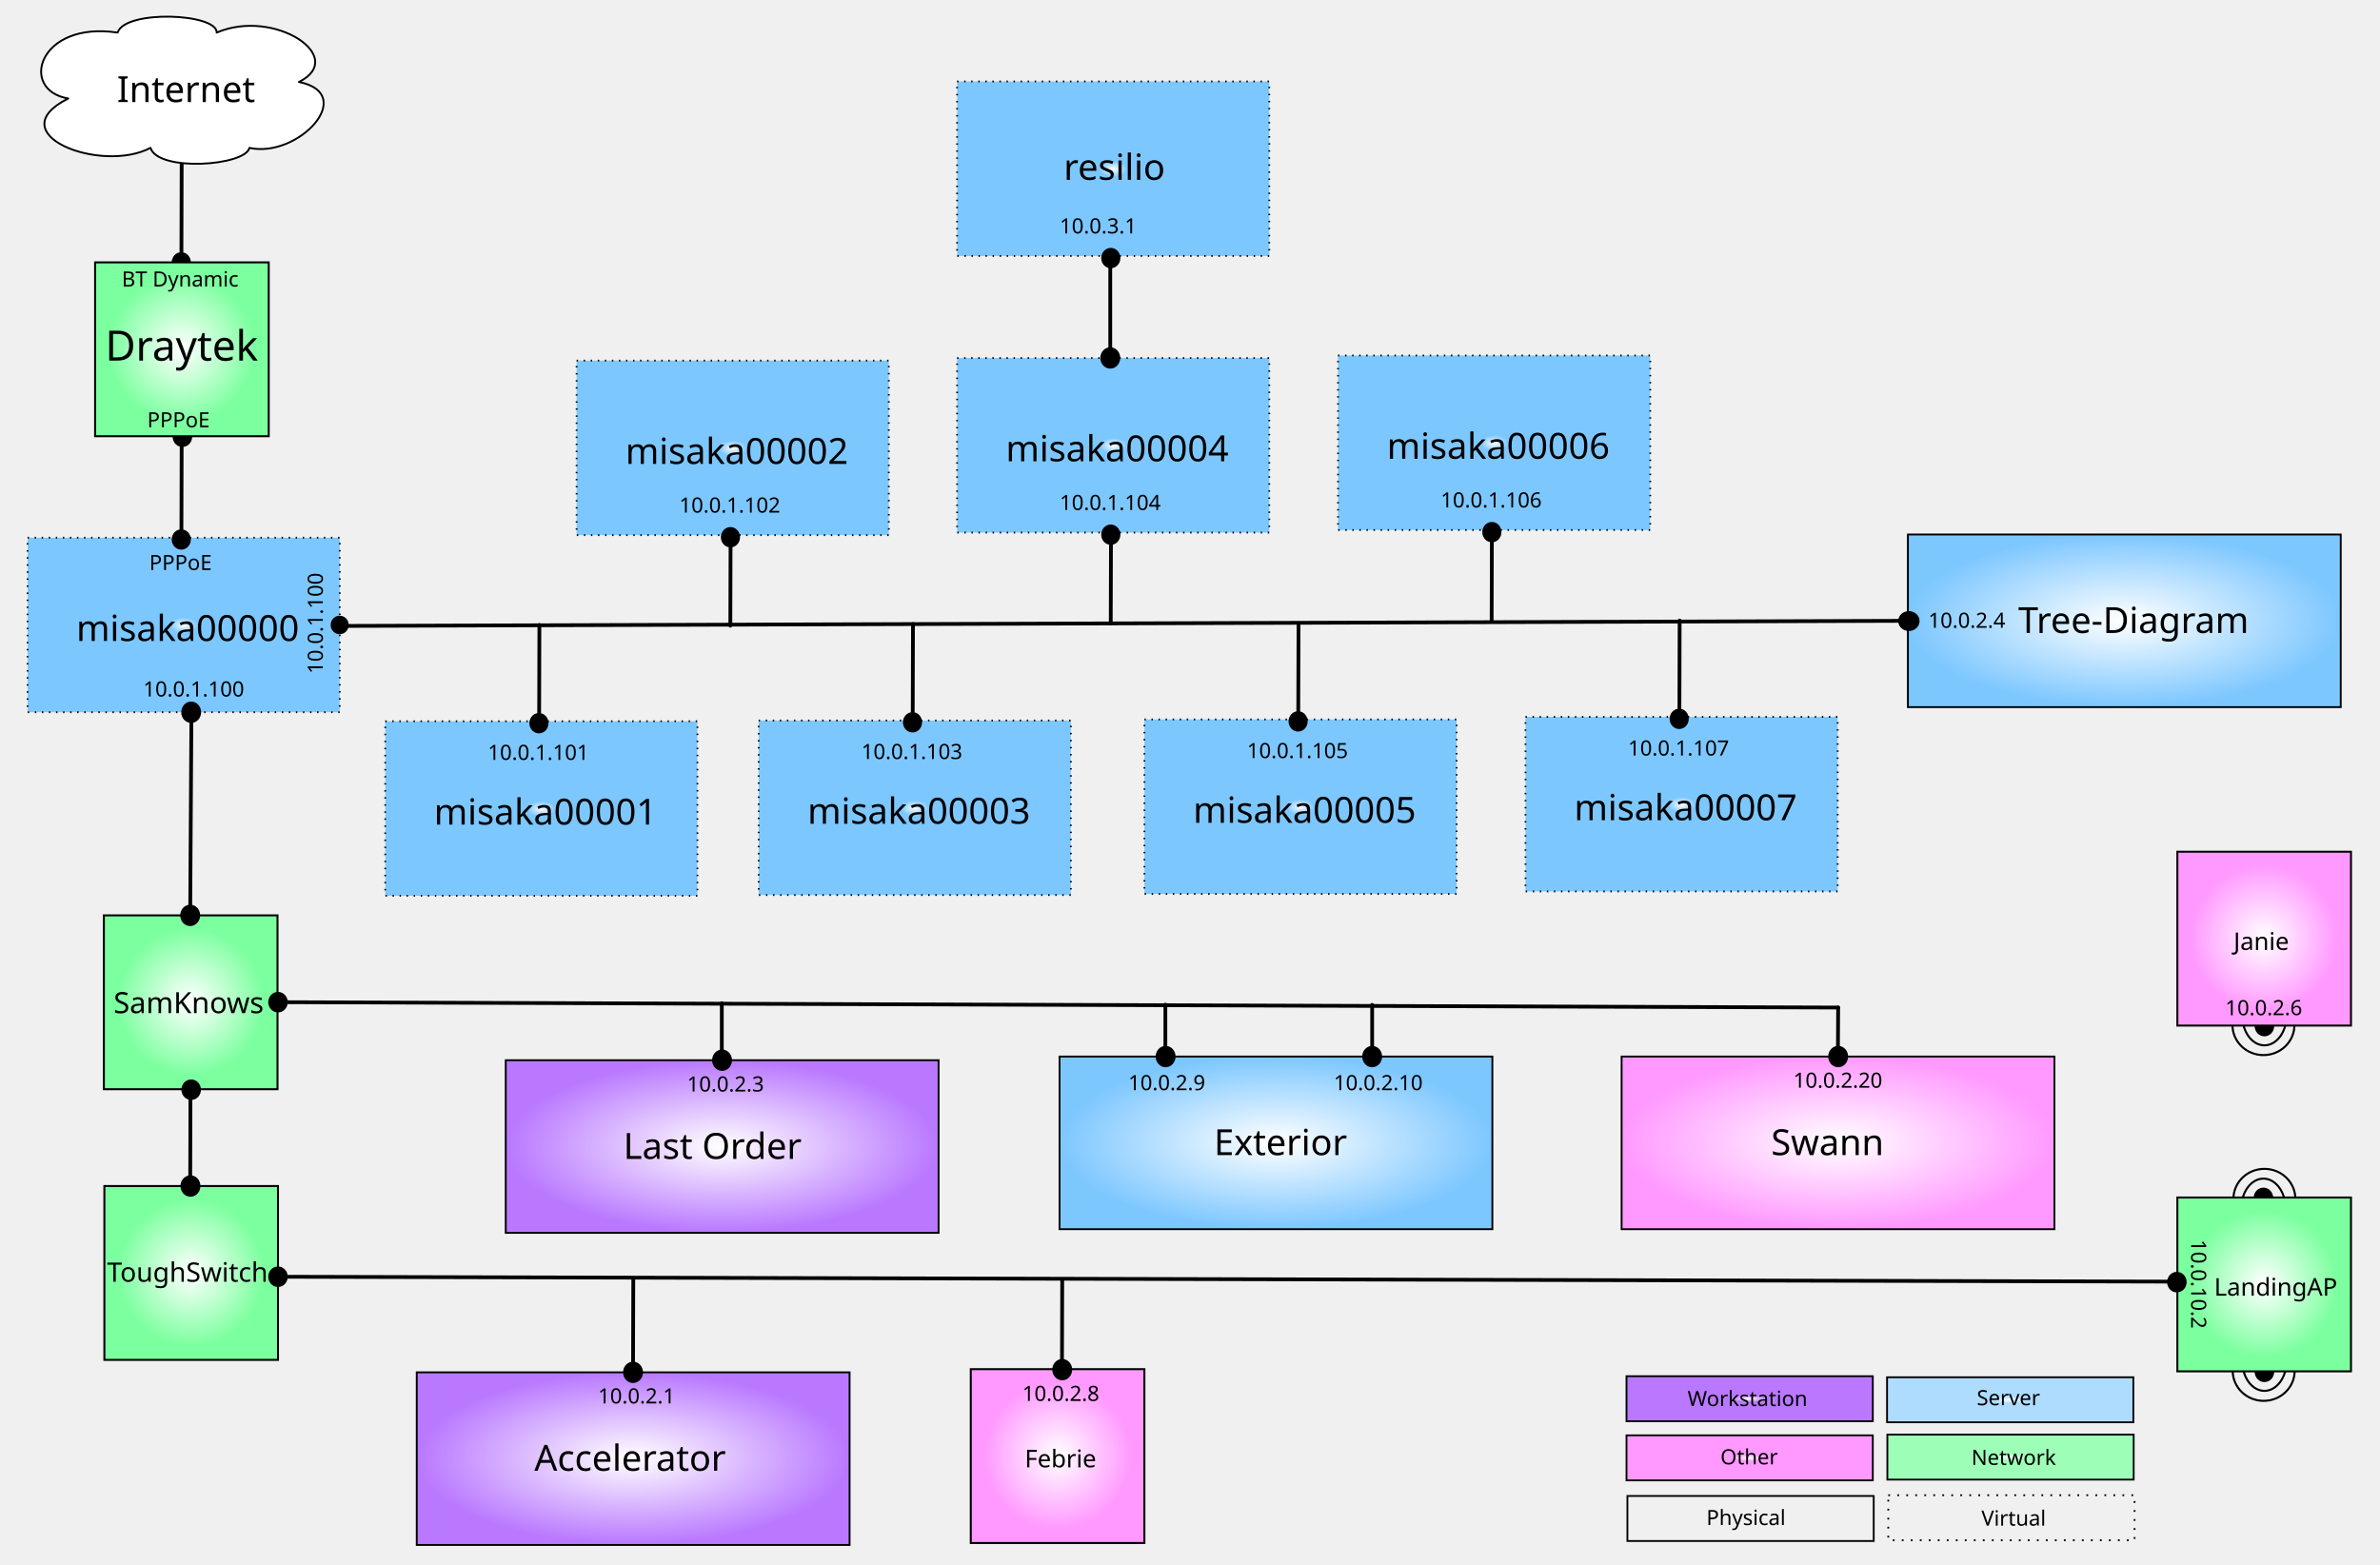
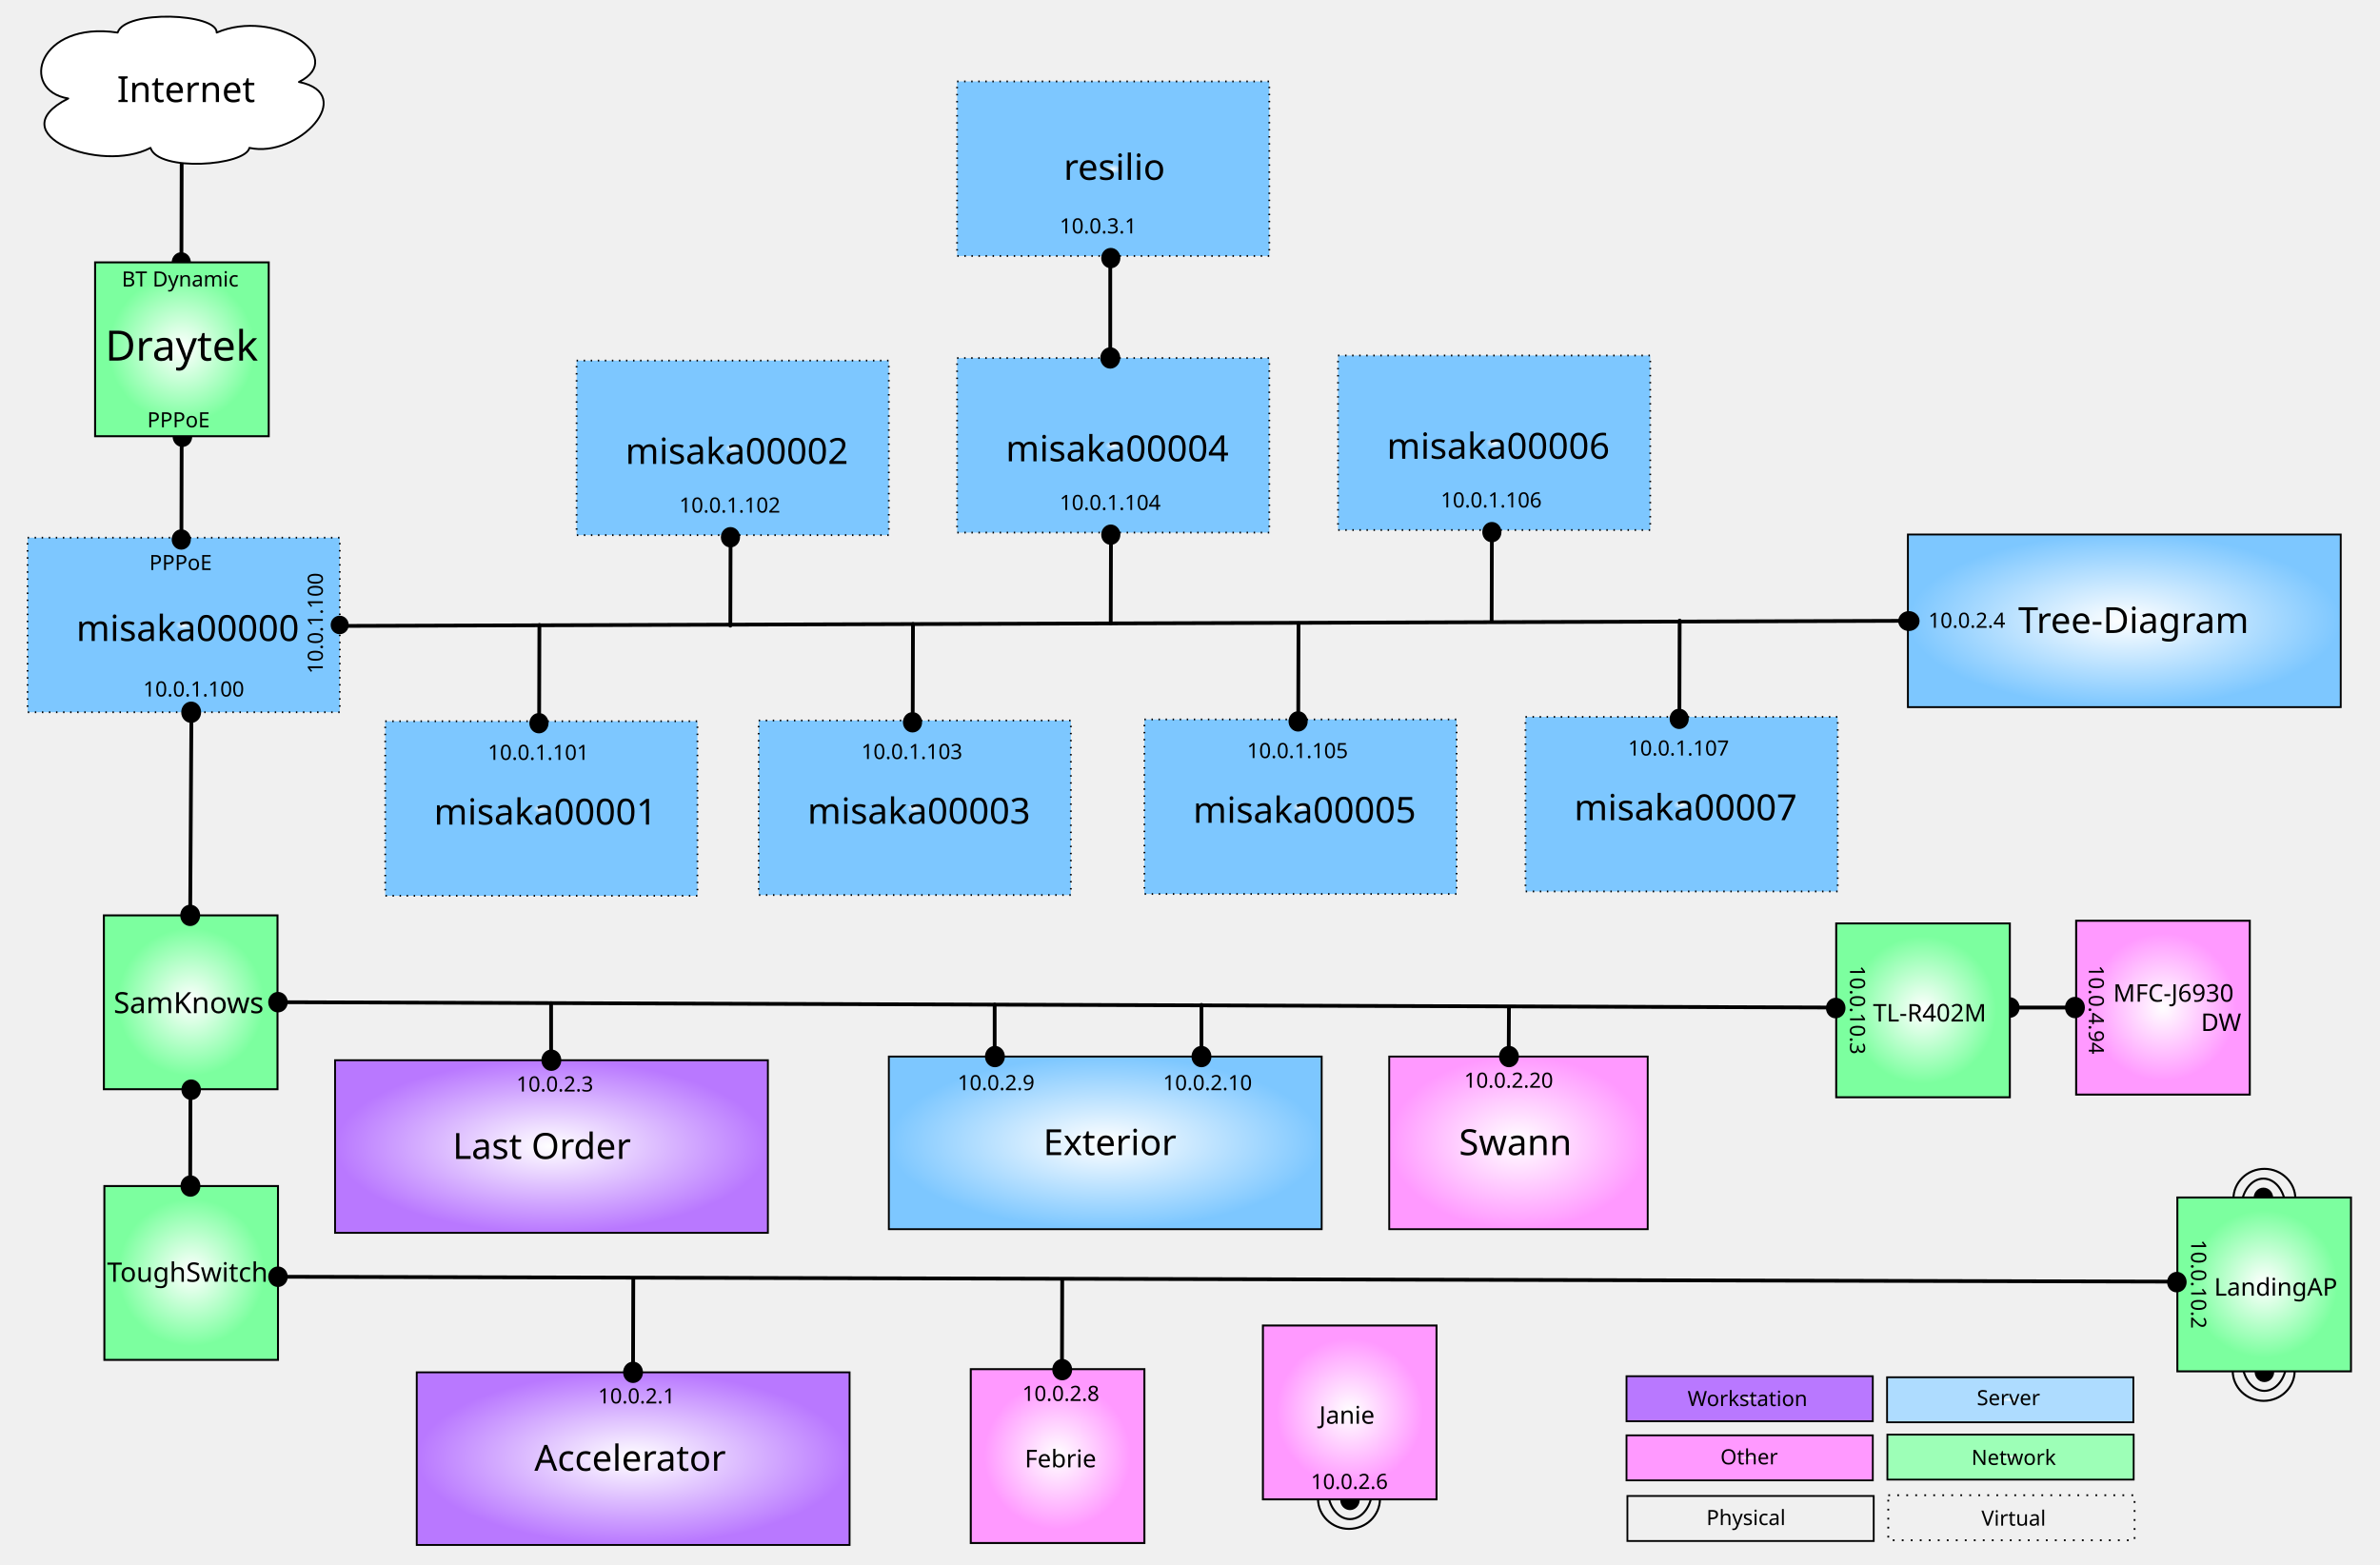
<svg xmlns="http://www.w3.org/2000/svg" version="1.1" id="svg14889" x="0px" y="0px" viewBox="0 0 976 641.7" style="enable-background:new 0 0 976 641.7;" xml:space="preserve">
  <style type="text/css">
- 	.st0{fill:url(#rect10202-5-2-0_6_);stroke:#000000;stroke-width:0.81;}
+ 	.st0{fill:url(#rect10202-5-2-0_8_);stroke:#000000;stroke-width:0.81;}
	.st1{fill:none;stroke:#000000;stroke-width:1.539;stroke-linecap:round;stroke-linejoin:round;}
	.st2{fill:#FFFFFF;}
	.st3{fill:none;stroke:#000000;stroke-width:1.25;stroke-linecap:round;stroke-linejoin:round;}
	.st4{font-family:'Arial-BoldMT';}
	.st5{font-size:14.772px;}
	.st6{stroke:#000000;stroke-width:0.96;}
	.st7{fill:none;stroke:#000000;stroke-width:1.52;stroke-linecap:round;stroke-linejoin:round;}
	.st8{stroke:#000000;stroke-width:0.81;}
- 	.st9{fill:url(#rect10202-5-2-0_7_);stroke:#000000;stroke-width:0.81;}
+ 	.st9{fill:url(#rect10202-5-2-0_9_);stroke:#000000;stroke-width:0.81;}
	.st10{font-size:17.171px;}
	.st11{font-family:'ArialMT';}
	.st12{font-size:8.617px;}
	.st13{fill:none;stroke:#FFFFFF;stroke-width:0.192;stroke-linecap:round;stroke-linejoin:round;stroke-opacity:0;}
	.st14{fill:url(#rect9906_10_);stroke:#000000;stroke-width:1.2;stroke-dasharray:0.94,3.761;}
	.st15{font-size:8.617px;}
	.st16{fill:url(#rect9906_12_);stroke:#000000;stroke-width:1.2;stroke-dasharray:0.94,3.761;}
	.st17{fill:url(#rect9906_13_);stroke:#000000;stroke-width:1.2;stroke-dasharray:0.94,3.761;}
	.st18{fill:url(#rect9906_14_);stroke:#000000;stroke-width:1.2;stroke-dasharray:0.94,3.761;}
	.st19{fill:url(#rect9906_15_);stroke:#000000;stroke-width:1.2;stroke-dasharray:0.94,3.761;}
	.st20{fill:url(#rect9906_16_);stroke:#000000;stroke-width:1.2;stroke-dasharray:0.94,3.761;}
	.st21{fill:url(#rect9906_17_);stroke:#000000;stroke-width:1.2;stroke-dasharray:0.94,3.761;}
	.st22{fill:url(#rect9906_18_);stroke:#000000;stroke-width:1.2;stroke-dasharray:0.94,3.761;}
	.st23{fill:url(#rect9919-3_5_);stroke:#000000;stroke-width:0.758;}
	.st24{fill:none;stroke:#000000;stroke-width:1.539;}
	.st25{font-size:12px;}
- 	.st26{fill:url(#rect10202-5-2-0_8_);stroke:#000000;stroke-width:0.81;}
+ 	.st26{fill:url(#rect10202-5-2-0_10_);stroke:#000000;stroke-width:0.81;}
	.st27{font-size:11px;}
	.st28{fill:none;stroke:#000000;stroke-width:0.843;stroke-linecap:round;stroke-linejoin:round;}
- 	.st29{fill:url(#rect10202-5-2-0_9_);stroke:#000000;stroke-width:0.81;}
+ 	.st29{fill:url(#rect10202-5-2-0_11_);stroke:#000000;stroke-width:0.81;}
	.st30{font-size:10px;}
	.st31{fill:url(#rect9919-3_6_);stroke:#000000;stroke-width:0.758;}
	.st32{fill:url(#rect9919-3_7_);stroke:#000000;stroke-width:0.758;}
	.st33{fill:url(#rect9919-3_8_);stroke:#000000;stroke-width:0.758;}
	.st34{fill:url(#rect9919-3_9_);stroke:#000000;stroke-width:0.758;}
- 	.st35{fill:url(#rect10202-5-2-0_10_);stroke:#000000;stroke-width:0.81;}
+ 	.st35{fill:url(#rect10202-5-2-0_12_);stroke:#000000;stroke-width:0.81;}
	.st36{fill:url(#rect10254_1_);stroke:#000000;stroke-width:1.2;}
	.st37{fill:url(#rect10263_1_);stroke:#000000;stroke-width:1.2;}
	.st38{fill:url(#rect10263-3_1_);stroke:#000000;stroke-width:1.2;}
	.st39{fill:url(#rect10272_1_);stroke:#000000;stroke-width:1.2;}
	.st40{fill:none;stroke:#000000;stroke-width:1.2;}
	.st41{fill:none;stroke:#000000;stroke-width:1.2;stroke-dasharray:1.2,4.8;}
- 	.st42{fill:url(#rect10202-5-2-0_11_);stroke:#000000;stroke-width:0.81;}
+ 	.st42{fill:url(#rect10202-5-2-0_13_);stroke:#000000;stroke-width:0.81;}
	.st43{fill:url(#rect9906_19_);stroke:#000000;stroke-width:1.2;stroke-dasharray:0.94,3.761;}
	.st44{fill:url(#rect9906_20_);stroke:#000000;stroke-width:1.2;stroke-dasharray:0.94,3.761;}
	.st45{fill:url(#rect9906_21_);stroke:#000000;stroke-width:1.2;stroke-dasharray:0.94,3.761;}
+ 	.st46{fill:url(#rect10202-5-2-0_14_);stroke:#000000;stroke-width:0.81;}
+ 	.st47{fill:url(#rect10202-5-2-0_15_);stroke:#000000;stroke-width:0.81;}
+ 	.st48{enable-background:new    ;}
+ 	.st49{letter-spacing:33;}
</style>
-   <radialGradient id="rect10202-5-2-0_6_" cx="-475.358" cy="4390.183" r="40.921" gradientTransform="matrix(0.7346 0 0 -0.7383 427.3983 3652.12)" gradientUnits="userSpaceOnUse">
+   <radialGradient id="rect10202-5-2-0_8_" cx="-544.003" cy="-3512.846" r="40.921" gradientTransform="matrix(0.7346 0 0 0.7383 477.8243 3004.383)" gradientUnits="userSpaceOnUse">
    <stop offset="0" style="stop-color:#FFFFFF" />
    <stop offset="1" style="stop-color:#7CFF9F" />
  </radialGradient>
  <rect id="rect10202-5-2-0_1_" x="42.6" y="375.4" class="st0" width="71.2" height="71.3" />
  <g id="layer1" transform="translate(0,-308.2677)">
    <line id="line9962" class="st1" x1="74.4" y1="411.6" x2="74.5" y2="375.6" />
    <g id="g6480" transform="matrix(0.615504,0,0,0.615504,578.0639,2201.016)">
      <path id="path9954" class="st2" d="M-893.7-3009.5c-33.1-5.5-19.9-51.9,32.9-43.9    c4.9-15.4,66.4-12.9,66,0c38.5-16.5,87.8,16.4,54.8,32.9c39.6,8-0.5,51.1-33,43.9c-2.6,12-60.8,16.2-65.9,0    C-871.9-2959.2-940.6-2985.9-893.7-3009.5L-893.7-3009.5z" />
      <path id="path9956" class="st3" d="M-893.7-3009.5c-33.1-5.5-19.9-51.9,32.9-43.9    c4.9-15.4,66.4-12.9,66,0c38.5-16.5,87.8,16.4,54.8,32.9c39.6,8-0.5,51.1-33,43.9c-2.6,12-60.8,16.2-65.9,0    C-871.9-2959.2-940.6-2985.9-893.7-3009.5L-893.7-3009.5z" />
-       <text transform="matrix(1.6247 0 0 1.6247 -861.2399 -3007.117)" class="st4 st5">Internet</text>
+       <text transform="matrix(1.6247 0 0 1.6247 -861.2393 -3007.116)" class="st4 st5">Internet</text>
    </g>
    <g id="g6494" transform="matrix(0.615504,0,0,0.615504,578.0639,2201.016)">
      <ellipse id="ellipse10340" class="st6" cx="-818.4" cy="-2900.3" rx="5.9" ry="6.3" />
    </g>
    <g id="flowRoot4684">
	</g>
  </g>
  <path id="line10313_1_" class="st7" d="M-69.4,267" />
  <path id="line10313_3_" class="st7" d="M38.5,142.4" />
  <path id="line10313_2_" class="st7" d="M-69.4,267" />
  <ellipse id="ellipse10212-4-9-9" class="st8" cx="74.8" cy="179.1" rx="3.6" ry="3.8" />
-   <radialGradient id="rect10202-5-2-0_7_" cx="-480.259" cy="4752.851" r="40.898" gradientTransform="matrix(0.7346 0 0 -0.7383 427.3983 3652.12)" gradientUnits="userSpaceOnUse">
+   <radialGradient id="rect10202-5-2-0_9_" cx="-548.903" cy="-3875.514" r="40.898" gradientTransform="matrix(0.7346 0 0 0.7383 477.8243 3004.383)" gradientUnits="userSpaceOnUse">
    <stop offset="0" style="stop-color:#FFFFFF" />
    <stop offset="1" style="stop-color:#7CFF9F" />
  </radialGradient>
  <rect id="rect10202-5-2-0" x="39" y="107.6" class="st9" width="71.2" height="71.3" />
  <text transform="matrix(1 0 0 1 43.1289 147.891)" class="st4 st10">Draytek</text>
  <text transform="matrix(1 0 0 1 49.9333 117.5042)" class="st11 st12">BT Dynamic</text>
  <text transform="matrix(1 0 0 1 60.3789 175.2415)" class="st11 st12">PPPoE</text>
  <line id="line9962_1_" class="st1" x1="74.4" y1="217" x2="74.5" y2="181" />
  <line id="line10018" class="st13" x1="74.6" y1="313.5" x2="136.5" y2="292.6" />
  <g id="g6494_1_" transform="matrix(0.615504,0,0,0.615504,578.0639,2201.016)">
-     <radialGradient id="rect9906_10_" cx="13469.435" cy="62898.527" r="193.044" gradientTransform="matrix(4.773397e-02 0 0 -2.686242e-02 -1459.75 -1469.699)" gradientUnits="userSpaceOnUse">
+     <radialGradient id="rect9906_10_" cx="10746.456" cy="-94734.531" r="193.044" gradientTransform="matrix(2.938045e-02 0 0 1.653393e-02 -1132.536 -1592.972)" gradientUnits="userSpaceOnUse">
      <stop offset="0" style="stop-color:#FFFFFF" />
      <stop offset="1" style="stop-color:#7DC7FF" />
    </radialGradient>
    <rect id="rect9906" x="-920.8" y="-3217.7" class="st14" width="208" height="116.3" />
    <ellipse id="ellipse10340_1_" class="st6" cx="-818.4" cy="-3216.5" rx="5.9" ry="6.3" />
-     <text transform="matrix(1.6247 0 0 1.6247 -839.6821 -3196.148)" class="st11 st15">PPPoE</text>
-     <text transform="matrix(1.6247 0 0 1.6247 -888.3444 -3148.884)" class="st4 st5">misaka00000</text>
-     <text transform="matrix(0 -1.6247 1.6247 0 -724.0894 -3127.02)" class="st11 st15">10.0.1.100</text>
+     <text transform="matrix(1.6247 0 0 1.6247 -839.6815 -3196.148)" class="st11 st15">PPPoE</text>
+     <text transform="matrix(1.6247 0 0 1.6247 -888.3438 -3148.883)" class="st4 st5">misaka00000</text>
+     <text transform="matrix(0 -1.6247 1.6247 0 -724.0886 -3127.021)" class="st11 st15">10.0.1.100</text>
  </g>
  <ellipse id="ellipse10433-4-9_1_" cx="139.3" cy="256.3" rx="3.7" ry="3.8" />
  <line id="line9962_2_" class="st1" x1="139.3" y1="256.7" x2="782" y2="254.6" />
  <line id="line9962_4_" class="st1" x1="221.1" y1="292.3" x2="221.2" y2="256.3" />
  <path id="line10018_9_" class="st13" d="M283.2,367.9" />
  <g id="g6494_2_" transform="matrix(0.615504,0,0,0.615504,578.0639,2201.016)">
-     <radialGradient id="rect9906_12_" cx="18461.688" cy="58344.258" r="193.032" gradientTransform="matrix(4.773397e-02 0 0 -2.686242e-02 -1459.75 -1469.699)" gradientUnits="userSpaceOnUse">
+     <radialGradient id="rect9906_12_" cx="18857.291" cy="-87335.281" r="193.032" gradientTransform="matrix(2.938045e-02 0 0 1.653393e-02 -1132.536 -1592.972)" gradientUnits="userSpaceOnUse">
      <stop offset="0" style="stop-color:#FFFFFF" />
      <stop offset="1" style="stop-color:#7DC7FF" />
    </radialGradient>
    <rect id="rect9906_1_" x="-682.5" y="-3095.4" class="st16" width="208" height="116.3" />
    <ellipse id="ellipse10340_2_" class="st6" cx="-580.1" cy="-3094.1" rx="5.9" ry="6.3" />
-     <text transform="matrix(1.6247 0 0 1.6247 -650.0573 -3026.545)" class="st4 st5">misaka00001</text>
-     <text transform="matrix(1.6247 0 0 1.6247 -614.1537 -3069.652)" class="st11 st15">10.0.1.101</text>
+     <text transform="matrix(1.6247 0 0 1.6247 -650.0566 -3026.544)" class="st4 st5">misaka00001</text>
+     <text transform="matrix(1.6247 0 0 1.6247 -614.153 -3069.652)" class="st11 st15">10.0.1.101</text>
  </g>
  <line id="line9962_3_" class="st1" x1="374.3" y1="291.9" x2="374.4" y2="255.9" />
  <path id="line10018_7_" class="st13" d="M436.4,367.5" />
  <g id="g6494_3_" transform="matrix(0.615504,0,0,0.615504,578.0639,2201.016)">
-     <radialGradient id="rect9906_13_" cx="23673.908" cy="58365.594" r="193.103" gradientTransform="matrix(4.773397e-02 0 0 -2.686242e-02 -1459.75 -1469.699)" gradientUnits="userSpaceOnUse">
+     <radialGradient id="rect9906_13_" cx="27325.508" cy="-87369.945" r="193.103" gradientTransform="matrix(2.938045e-02 0 0 1.653393e-02 -1132.536 -1592.972)" gradientUnits="userSpaceOnUse">
      <stop offset="0" style="stop-color:#FFFFFF" />
      <stop offset="1" style="stop-color:#7DC7FF" />
    </radialGradient>
    <rect id="rect9906_2_" x="-433.7" y="-3095.9" class="st17" width="208" height="116.3" />
    <ellipse id="ellipse10340_3_" class="st6" cx="-331.2" cy="-3094.7" rx="5.9" ry="6.3" />
-     <text transform="matrix(1.6247 0 0 1.6247 -401.1812 -3027.118)" class="st4 st5">misaka00003</text>
-     <text transform="matrix(1.6247 0 0 1.6247 -365.2776 -3070.226)" class="st11 st15">10.0.1.103</text>
+     <text transform="matrix(1.6247 0 0 1.6247 -401.1805 -3027.118)" class="st4 st5">misaka00003</text>
+     <text transform="matrix(1.6247 0 0 1.6247 -365.2769 -3070.225)" class="st11 st15">10.0.1.103</text>
  </g>
  <line id="line9962_6_" class="st1" x1="532.4" y1="291.6" x2="532.5" y2="255.6" />
  <path id="line10018_5_" class="st13" d="M594.5,367.2" />
  <g id="g6494_5_" transform="matrix(0.615504,0,0,0.615504,578.0639,2201.016)">
-     <radialGradient id="rect9906_14_" cx="29057.916" cy="58388.98" r="193.05" gradientTransform="matrix(4.773397e-02 0 0 -2.686242e-02 -1459.75 -1469.699)" gradientUnits="userSpaceOnUse">
+     <radialGradient id="rect9906_14_" cx="36072.82" cy="-87407.938" r="193.05" gradientTransform="matrix(2.938045e-02 0 0 1.653393e-02 -1132.536 -1592.972)" gradientUnits="userSpaceOnUse">
      <stop offset="0" style="stop-color:#FFFFFF" />
      <stop offset="1" style="stop-color:#7DC7FF" />
    </radialGradient>
    <rect id="rect9906_4_" x="-176.7" y="-3096.6" class="st18" width="208" height="116.3" />
    <ellipse id="ellipse10340_5_" class="st6" cx="-74.3" cy="-3095.3" rx="5.9" ry="6.3" />
-     <text transform="matrix(1.6247 0 0 1.6247 -144.2388 -3027.747)" class="st4 st5">misaka00005</text>
-     <text transform="matrix(1.6247 0 0 1.6247 -108.3351 -3070.854)" class="st11 st15">10.0.1.105</text>
+     <text transform="matrix(1.6247 0 0 1.6247 -144.2381 -3027.746)" class="st4 st5">misaka00005</text>
+     <text transform="matrix(1.6247 0 0 1.6247 -108.3344 -3070.853)" class="st11 st15">10.0.1.105</text>
  </g>
  <line id="line9962_5_" class="st1" x1="299.5" y1="256.6" x2="299.6" y2="220.6" />
  <path id="line10018_4_" class="st13" d="M361.7,220" />
  <g id="g6494_4_" transform="matrix(0.615504,0,0,0.615504,578.0639,2201.016)">
-     <radialGradient id="rect9906_15_" cx="21132.742" cy="67290.555" r="193.094" gradientTransform="matrix(4.773397e-02 0 0 -2.686242e-02 -1459.75 -1469.699)" gradientUnits="userSpaceOnUse">
+     <radialGradient id="rect9906_15_" cx="23196.912" cy="-101870.195" r="193.094" gradientTransform="matrix(2.938045e-02 0 0 1.653393e-02 -1132.536 -1592.972)" gradientUnits="userSpaceOnUse">
      <stop offset="0" style="stop-color:#FFFFFF" />
      <stop offset="1" style="stop-color:#7DC7FF" />
    </radialGradient>
    <rect id="rect9906_3_" x="-555" y="-3335.7" class="st19" width="208" height="116.3" />
    <ellipse id="ellipse10340_4_" class="st6" cx="-452.5" cy="-3218" rx="5.9" ry="6.3" />
-     <text transform="matrix(1.6247 0 0 1.6247 -522.4909 -3266.865)" class="st4 st5">misaka00002</text>
-     <text transform="matrix(1.6247 0 0 1.6247 -486.5875 -3234.424)" class="st11 st15">10.0.1.102</text>
+     <text transform="matrix(1.6247 0 0 1.6247 -522.4902 -3266.864)" class="st4 st5">misaka00002</text>
+     <text transform="matrix(1.6247 0 0 1.6247 -486.5868 -3234.423)" class="st11 st15">10.0.1.102</text>
  </g>
  <line id="line9962_7_" class="st1" x1="455.5" y1="255.6" x2="455.6" y2="219.6" />
  <path id="line10018_1_" class="st13" d="M517.7,218.9" />
  <g id="g6494_6_" transform="matrix(0.615504,0,0,0.615504,578.0639,2201.016)">
-     <radialGradient id="rect9906_16_" cx="26443.426" cy="67354.945" r="193.029" gradientTransform="matrix(4.773397e-02 0 0 -2.686242e-02 -1459.75 -1469.699)" gradientUnits="userSpaceOnUse">
+     <radialGradient id="rect9906_16_" cx="31825.098" cy="-101974.805" r="193.029" gradientTransform="matrix(2.938045e-02 0 0 1.653393e-02 -1132.536 -1592.972)" gradientUnits="userSpaceOnUse">
      <stop offset="0" style="stop-color:#FFFFFF" />
      <stop offset="1" style="stop-color:#7DC7FF" />
    </radialGradient>
    <rect id="rect9906_5_" x="-301.5" y="-3337.4" class="st20" width="208" height="116.3" />
    <ellipse id="ellipse10340_6_" class="st6" cx="-199.1" cy="-3219.7" rx="5.9" ry="6.3" />
-     <text transform="matrix(1.6247 0 0 1.6247 -269.0611 -3268.594)" class="st4 st5">misaka00004</text>
-     <text transform="matrix(1.6247 0 0 1.6247 -233.1578 -3236.153)" class="st11 st15">10.0.1.104</text>
+     <text transform="matrix(1.6247 0 0 1.6247 -269.0604 -3268.593)" class="st4 st5">misaka00004</text>
+     <text transform="matrix(1.6247 0 0 1.6247 -233.1571 -3236.153)" class="st11 st15">10.0.1.104</text>
  </g>
  <line id="line9962_9_" class="st1" x1="688.7" y1="290.5" x2="688.8" y2="254.5" />
  <path id="line10018_14_" class="st13" d="M750.8,366.1" />
  <g id="g6494_8_" transform="matrix(0.615504,0,0,0.615504,578.0639,2201.016)">
-     <radialGradient id="rect9906_17_" cx="34376.98" cy="58452.262" r="193.022" gradientTransform="matrix(4.773397e-02 0 0 -2.686242e-02 -1459.75 -1469.699)" gradientUnits="userSpaceOnUse">
+     <radialGradient id="rect9906_17_" cx="44714.621" cy="-87510.75" r="193.022" gradientTransform="matrix(2.938045e-02 0 0 1.653393e-02 -1132.536 -1592.972)" gradientUnits="userSpaceOnUse">
      <stop offset="0" style="stop-color:#FFFFFF" />
      <stop offset="1" style="stop-color:#7DC7FF" />
    </radialGradient>
    <rect id="rect9906_7_" x="77.2" y="-3098.3" class="st21" width="208" height="116.3" />
    <ellipse id="ellipse10340_8_" class="st6" cx="179.6" cy="-3097" rx="5.9" ry="6.3" />
-     <text transform="matrix(1.6247 0 0 1.6247 109.6315 -3029.447)" class="st4 st5">misaka00007</text>
-     <text transform="matrix(1.6247 0 0 1.6247 145.5352 -3072.554)" class="st11 st15">10.0.1.107</text>
+     <text transform="matrix(1.6247 0 0 1.6247 109.6322 -3029.446)" class="st4 st5">misaka00007</text>
+     <text transform="matrix(1.6247 0 0 1.6247 145.5359 -3072.553)" class="st11 st15">10.0.1.107</text>
  </g>
  <line id="line9962_8_" class="st1" x1="611.7" y1="254.5" x2="611.8" y2="218.5" />
  <path id="line10018_12_" class="st13" d="M673.9,217.9" />
  <g id="g6494_7_" transform="matrix(0.615504,0,0,0.615504,578.0639,2201.016)">
-     <radialGradient id="rect9906_18_" cx="31760.394" cy="67418.219" r="193.094" gradientTransform="matrix(4.773397e-02 0 0 -2.686242e-02 -1459.75 -1469.699)" gradientUnits="userSpaceOnUse">
+     <radialGradient id="rect9906_18_" cx="40463.496" cy="-102077.609" r="193.094" gradientTransform="matrix(2.938045e-02 0 0 1.653393e-02 -1132.536 -1592.972)" gradientUnits="userSpaceOnUse">
      <stop offset="0" style="stop-color:#FFFFFF" />
      <stop offset="1" style="stop-color:#7DC7FF" />
    </radialGradient>
    <rect id="rect9906_6_" x="-47.7" y="-3339.1" class="st22" width="208" height="116.3" />
    <ellipse id="ellipse10340_7_" class="st6" cx="54.8" cy="-3221.4" rx="5.9" ry="6.3" />
-     <text transform="matrix(1.6247 0 0 1.6247 -15.1908 -3270.294)" class="st4 st5">misaka00006</text>
-     <text transform="matrix(1.6247 0 0 1.6247 20.7125 -3237.853)" class="st11 st15">10.0.1.106</text>
-   </g>
-   <radialGradient id="rect9919-3_5_" cx="1234.868" cy="-4697.436" r="136.815" gradientTransform="matrix(0.6483 0 0 0.2586 70.5851 1469.187)" gradientUnits="userSpaceOnUse">
+     <text transform="matrix(1.6247 0 0 1.6247 -15.1901 -3270.293)" class="st4 st5">misaka00006</text>
+     <text transform="matrix(1.6247 0 0 1.6247 20.7132 -3237.853)" class="st11 st15">10.0.1.106</text>
+   </g>
+   <radialGradient id="rect9919-3_5_" cx="1131.794" cy="5052.628" r="136.815" gradientTransform="matrix(0.6483 0 0 -0.2586 137.4081 1561.039)" gradientUnits="userSpaceOnUse">
    <stop offset="0" style="stop-color:#FFFFFF" />
    <stop offset="1" style="stop-color:#7DC7FF" />
  </radialGradient>
  <rect id="rect9919-3" x="782.4" y="219.2" class="st23" width="177.5" height="70.8" />
  <text transform="matrix(1 0 0 1 827.6478 259.5888)" class="st4 st5">Tree-Diagram</text>
  <text transform="matrix(1 0 0 1 790.7748 257.4577)" class="st11 st15">10.0.2.4</text>
  <ellipse id="ellipse10297-9-1-9" class="st6" cx="782.8" cy="254.7" rx="3.9" ry="3.6" />
  <path id="path4877_1_" class="st24" d="  M948,218.1" />
  <path id="ellipse10340_9_" class="st6" d="M78,371.5c2,0,3.6,1.7,3.6,3.9c0,2.1-1.6,3.9-3.6,3.9s-3.6-1.7-3.6-3.9S76,371.5,78,371.5  " />
  <path id="line10313_4_" class="st7" d="M44,411" />
  <ellipse id="ellipse10212-4-9-9_1_" class="st8" cx="78.4" cy="446.9" rx="3.6" ry="3.8" />
  <text transform="matrix(1 0 0 1 46.584 415.4991)" class="st4 st25">SamKnows</text>
  <line id="line9962_10_" class="st1" x1="78" y1="484.8" x2="78.1" y2="448.8" />
  <line id="line9962_11_" class="st1" x1="78" y1="374.1" x2="78.5" y2="292.9" />
  <ellipse id="ellipse10340_10_" class="st6" cx="78.4" cy="292.1" rx="3.6" ry="3.9" />
  <text transform="matrix(1 0 0 1 58.7163 285.6324)" class="st11 st15">10.0.1.100</text>
-   <radialGradient id="rect10202-5-2-0_8_" cx="-475.086" cy="4239.837" r="40.892" gradientTransform="matrix(0.7346 0 0 -0.7383 427.3983 3652.12)" gradientUnits="userSpaceOnUse">
+   <radialGradient id="rect10202-5-2-0_10_" cx="-543.73" cy="-3362.501" r="40.892" gradientTransform="matrix(0.7346 0 0 0.7383 477.8243 3004.383)" gradientUnits="userSpaceOnUse">
    <stop offset="0" style="stop-color:#FFFFFF" />
    <stop offset="1" style="stop-color:#7CFF9F" />
  </radialGradient>
  <rect id="rect10202-5-2-0_2_" x="42.8" y="486.4" class="st26" width="71.2" height="71.3" />
  <path id="ellipse10340_11_" class="st6" d="M78.1,482.5c2,0,3.6,1.7,3.6,3.9s-1.6,3.9-3.6,3.9s-3.6-1.7-3.6-3.9  S76.1,482.5,78.1,482.5" />
  <path id="line10313_5_" class="st7" d="M42.3,521.2" />
  <ellipse id="ellipse10212-4-9-9_2_" class="st8" cx="114" cy="523.6" rx="3.6" ry="3.8" />
  <text transform="matrix(1 0 0 1 43.9195 525.649)" class="st4 st27">ToughSwitch</text>
  <line id="line9962_13_" class="st1" x1="891.7" y1="525.6" x2="114" y2="523.6" />
  <path id="line10313_7_" class="st7" d="M892.4,525.8" />
  <path id="line10313_6_" class="st7" d="M-161.4,553" />
  <g id="g8758" transform="matrix(-1,0,0,-1,2208.294,1094.158)">
    <ellipse id="ellipse10197-5-9-0-6" class="st28" cx="1279.7" cy="602.5" rx="12.7" ry="12.3" />
    <ellipse id="ellipse10199-7-3-2-0" class="st28" cx="1280.1" cy="598.5" rx="9.1" ry="12.3" />
    <ellipse id="ellipse10212-4-9-9-9" class="st8" cx="1280.1" cy="602.9" rx="3.6" ry="3.8" />
  </g>
  <ellipse id="ellipse10197-5-9-0" class="st28" cx="928.3" cy="562.2" rx="12.7" ry="12.3" />
  <ellipse id="ellipse10199-7-3-2" class="st28" cx="928.6" cy="558.1" rx="9.1" ry="12.3" />
  <ellipse id="ellipse10212-4-9-9_3_" class="st8" cx="928.6" cy="562.6" rx="3.6" ry="3.8" />
-   <radialGradient id="rect10202-5-2-0_9_" cx="511.254" cy="-3508.462" r="40.872" gradientTransform="matrix(0.7346 0 0 0.7383 552.9327 3116.877)" gradientUnits="userSpaceOnUse">
+   <radialGradient id="rect10202-5-2-0_11_" cx="442.61" cy="4114.905" r="40.872" gradientTransform="matrix(0.7346 0 0 -0.7383 603.3587 3564.615)" gradientUnits="userSpaceOnUse">
    <stop offset="0" style="stop-color:#FFFFFF" />
    <stop offset="1" style="stop-color:#7CFF9F" />
  </radialGradient>
  <rect id="rect10202-5-2-0_3_" x="892.9" y="491.1" class="st29" width="71.2" height="71.3" />
  <text transform="matrix(1 0 0 1 907.9888 531.356)" class="st4 st30">LandingAP</text>
  <path id="ellipse10212-4-9-9-3" class="st8" d="M889.1,525.8c0-2.1,1.6-3.8,3.6-3.8s3.6,1.7,3.6,3.8s-1.6,3.8-3.6,3.8  C890.8,529.7,889.1,528,889.1,525.8" />
  <text transform="matrix(0 1 -1 0 898.5625 508.3588)" class="st11 st12">10.0.10.2</text>
  <ellipse id="ellipse10212-4-9-9_4_" class="st8" cx="114" cy="411" rx="3.6" ry="3.8" />
  <path id="line10018_16_" class="st13" d="M297,714.1" />
  <path id="line9962_15_" class="st1" d="M170.5,598.2" />
  <path id="line9962_14_" class="st1" d="M-79.1,447.9" />
-   <radialGradient id="rect9919-3_6_" cx="291.632" cy="-3368.779" r="136.798" gradientTransform="matrix(0.6483 0 0 0.2586 70.5851 1469.187)" gradientUnits="userSpaceOnUse">
+   <radialGradient id="rect9919-3_6_" cx="188.558" cy="3723.972" r="136.798" gradientTransform="matrix(0.6483 0 0 -0.2586 137.4081 1561.039)" gradientUnits="userSpaceOnUse">
    <stop offset="0" style="stop-color:#FFFFFF" />
    <stop offset="1" style="stop-color:#B978FF" />
  </radialGradient>
  <rect id="rect9919-3_1_" x="170.9" y="562.8" class="st31" width="177.5" height="70.8" />
  <text transform="matrix(1 0 0 1 219.126 603.1794)" class="st4 st5">Accelerator</text>
  <text transform="matrix(1 0 0 1 245.253 575.5483)" class="st11 st15">10.0.2.1</text>
  <path id="path4877_2_" class="st24" d="  M336.5,561.7" />
  <line id="line9962_12_" class="st1" x1="259.6" y1="560.6" x2="259.7" y2="524.6" />
  <ellipse id="ellipse10340_12_" class="st6" cx="259.6" cy="562.8" rx="3.6" ry="3.9" />
  <path id="line10018_17_" class="st13" d="M441.5,527.5" />
-   <path id="line9962_17_" class="st1" d="M207,470.3" />
-   <radialGradient id="rect9919-3_7_" cx="347.933" cy="-3863.438" r="136.792" gradientTransform="matrix(0.6483 0 0 0.2586 70.5851 1469.187)" gradientUnits="userSpaceOnUse">
+   <path id="line9962_17_" class="st1" d="M137,470.3" />
+   <radialGradient id="rect9919-3_7_" cx="136.884" cy="4218.631" r="136.703" gradientTransform="matrix(0.6483 0 0 -0.2586 137.4081 1561.039)" gradientUnits="userSpaceOnUse">
    <stop offset="0" style="stop-color:#FFFFFF" />
    <stop offset="1" style="stop-color:#B978FF" />
  </radialGradient>
-   <rect id="rect9919-3_2_" x="207.4" y="434.8" class="st32" width="177.5" height="70.8" />
-   <text transform="matrix(1 0 0 1 255.6188 475.2606)" class="st4 st5">Last Order</text>
-   <text transform="matrix(1 0 0 1 281.7457 447.6295)" class="st11 st15">10.0.2.3</text>
-   <path id="path4877_3_" class="st24" d="  M373,433.7" />
-   <line id="line9962_16_" class="st1" x1="296" y1="432.7" x2="296" y2="411.4" />
-   <ellipse id="ellipse10340_13_" class="st6" cx="296.1" cy="434.8" rx="3.6" ry="3.9" />
-   <path id="line9962_19_" class="st1" d="M435.2,468.7" />
-   <radialGradient id="rect9919-3_8_" cx="698.234" cy="-3869.415" r="136.865" gradientTransform="matrix(0.6483 0 0 0.2586 70.5851 1469.187)" gradientUnits="userSpaceOnUse">
+   <rect id="rect9919-3_2_" x="137.4" y="434.8" class="st32" width="177.5" height="70.8" />
+   <text transform="matrix(1 0 0 1 185.6188 475.2606)" class="st4 st5">Last Order</text>
+   <text transform="matrix(1 0 0 1 211.7457 447.6295)" class="st11 st15">10.0.2.3</text>
+   <path id="path4877_3_" class="st24" d="  M303,433.7" />
+   <line id="line9962_16_" class="st1" x1="226" y1="432.7" x2="226" y2="411.4" />
+   <ellipse id="ellipse10340_13_" class="st6" cx="226.1" cy="434.8" rx="3.6" ry="3.9" />
+   <path id="line9962_19_" class="st1" d="M365.2,468.7" />
+   <radialGradient id="rect9919-3_8_" cx="487.185" cy="4224.607" r="136.865" gradientTransform="matrix(0.6483 0 0 -0.2586 137.4081 1561.039)" gradientUnits="userSpaceOnUse">
    <stop offset="0" style="stop-color:#FFFFFF" />
    <stop offset="1" style="stop-color:#7DC7FF" />
  </radialGradient>
-   <rect id="rect9919-3_3_" x="434.5" y="433.3" class="st33" width="177.5" height="70.8" />
-   <text transform="matrix(1 0 0 1 497.8135 473.7151)" class="st4 st5">Exterior</text>
-   <text transform="matrix(1 0 0 1 462.6904 447.084)" class="st11 st15">10.0.2.9</text>
-   <path id="path4877_4_" class="st24" d="  M601.1,432.2" />
-   <line id="line9962_18_" class="st1" x1="562.7" y1="431.2" x2="562.7" y2="412.1" />
-   <ellipse id="ellipse10340_14_" class="st6" cx="562.7" cy="433.3" rx="3.6" ry="3.9" />
-   <ellipse id="ellipse10340_15_" class="st6" cx="478" cy="433.3" rx="3.6" ry="3.9" />
-   <line id="line9962_20_" class="st1" x1="477.9" y1="433.3" x2="477.9" y2="412" />
-   <text transform="matrix(1 0 0 1 546.9404 447.0835)" class="st11 st15">10.0.2.10</text>
-   <path id="line9962_22_" class="st1" d="M664.6,468.7" />
-   <radialGradient id="rect9919-3_9_" cx="1053.779" cy="-3869.415" r="136.854" gradientTransform="matrix(0.6483 0 0 0.2586 70.5851 1469.187)" gradientUnits="userSpaceOnUse">
+   <rect id="rect9919-3_3_" x="364.5" y="433.3" class="st33" width="177.5" height="70.8" />
+   <text transform="matrix(1 0 0 1 427.8135 473.7151)" class="st4 st5">Exterior</text>
+   <text transform="matrix(1 0 0 1 392.6904 447.084)" class="st11 st15">10.0.2.9</text>
+   <path id="path4877_4_" class="st24" d="  M531.1,432.2" />
+   <line id="line9962_18_" class="st1" x1="492.7" y1="431.2" x2="492.7" y2="412.1" />
+   <ellipse id="ellipse10340_14_" class="st6" cx="492.7" cy="433.3" rx="3.6" ry="3.9" />
+   <ellipse id="ellipse10340_15_" class="st6" cx="408" cy="433.3" rx="3.6" ry="3.9" />
+   <line id="line9962_20_" class="st1" x1="407.9" y1="433.3" x2="407.9" y2="412" />
+   <text transform="matrix(1 0 0 1 476.9404 447.0835)" class="st11 st15">10.0.2.10</text>
+   <path id="line9962_22_" class="st1" d="M594.6,468.7" />
+   <radialGradient id="rect9919-3_9_" cx="674.838" cy="4224.607" r="136.854" gradientTransform="matrix(0.3872 0 0 -0.2586 361.4005 1561.039)" gradientUnits="userSpaceOnUse">
    <stop offset="0" style="stop-color:#FFFFFF" />
    <stop offset="1" style="stop-color:#FF99FF" />
  </radialGradient>
-   <rect id="rect9919-3_4_" x="665" y="433.3" class="st34" width="177.5" height="70.8" />
-   <text transform="matrix(1 0 0 1 726.2986 473.7151)" class="st4 st5">Swann</text>
-   <text transform="matrix(1 0 0 1 735.4254 446.084)" class="st11 st15">10.0.2.20</text>
-   <path id="path4877_5_" class="st24" d="  M830.6,432.2" />
-   <line id="line9962_21_" class="st1" x1="753.7" y1="431.2" x2="753.8" y2="413.2" />
-   <ellipse id="ellipse10340_16_" class="st6" cx="753.8" cy="433.3" rx="3.6" ry="3.9" />
+   <rect id="rect9919-3_4_" x="569.7" y="433.3" class="st34" width="106" height="70.8" />
+   <text transform="matrix(1 0 0 1 598.2986 473.7151)" class="st4 st5">Swann</text>
+   <text transform="matrix(1 0 0 1 600.4254 446.084)" class="st11 st15">10.0.2.20</text>
+   <path id="path4877_5_" class="st24" d="  M695.6,432.2" />
+   <line id="line9962_21_" class="st1" x1="618.7" y1="431.2" x2="618.8" y2="413.2" />
+   <ellipse id="ellipse10340_16_" class="st6" cx="618.8" cy="433.3" rx="3.6" ry="3.9" />
  <line id="line9962_23_" class="st1" x1="753.8" y1="413.2" x2="114.2" y2="411" />
  <path id="line9962_26_" class="st1" d="M114.2,375.9" />
-   <path id="line10313_8_" class="st7" d="M892.4,384.1" />
-   <ellipse id="ellipse10197-5-9-0_1_" class="st28" cx="928.2" cy="420.4" rx="12.7" ry="12.3" />
-   <ellipse id="ellipse10199-7-3-2_1_" class="st28" cx="928.6" cy="416.4" rx="9.1" ry="12.3" />
-   <ellipse id="ellipse10212-4-9-9_5_" class="st8" cx="928.6" cy="420.8" rx="3.6" ry="3.8" />
-   <radialGradient id="rect10202-5-2-0_10_" cx="511.254" cy="-3700.489" r="40.853" gradientTransform="matrix(0.7346 0 0 0.7383 552.9327 3116.877)" gradientUnits="userSpaceOnUse">
+   <path id="line10313_8_" class="st7" d="M517.4,578.4" />
+   <ellipse id="ellipse10197-5-9-0_1_" class="st28" cx="553.2" cy="614.7" rx="12.7" ry="12.3" />
+   <ellipse id="ellipse10199-7-3-2_1_" class="st28" cx="553.6" cy="610.7" rx="9.1" ry="12.3" />
+   <ellipse id="ellipse10212-4-9-9_5_" class="st8" cx="553.6" cy="615.1" rx="3.6" ry="3.8" />
+   <radialGradient id="rect10202-5-2-0_12_" cx="-67.822" cy="4043.76" r="40.853" gradientTransform="matrix(0.7346 0 0 -0.7383 603.3587 3564.615)" gradientUnits="userSpaceOnUse">
    <stop offset="0" style="stop-color:#FFFFFF" />
    <stop offset="1" style="stop-color:#FF99FF" />
  </radialGradient>
-   <rect id="rect10202-5-2-0_4_" x="892.9" y="349.3" class="st35" width="71.2" height="71.3" />
-   <text transform="matrix(1 0 0 1 915.9557 389.5913)" class="st4 st30">Janie</text>
-   <text transform="matrix(1 -1.910000e-03 1.910000e-03 1 912.5428 416.3683)" class="st11 st12">10.0.2.6</text>
+   <rect id="rect10202-5-2-0_4_" x="517.9" y="543.6" class="st35" width="71.2" height="71.3" />
+   <text transform="matrix(1 0 0 1 540.9924 583.8913)" class="st4 st30">Janie</text>
+   <text transform="matrix(1 -1.910000e-03 1.910000e-03 1 537.5796 610.6683)" class="st11 st12">10.0.2.6</text>
  <g id="g6774" transform="matrix(0.615504,0,0,0.615504,578.0639,2201.016)">
-     <radialGradient id="rect10254_1_" cx="9762.121" cy="-40327.141" r="82.223" gradientTransform="matrix(0.1435 0 0 2.620951e-02 -1174.661 -1587.045)" gradientUnits="userSpaceOnUse">
+     <radialGradient id="rect10254_1_" cx="11734.946" cy="53077.121" r="82.223" gradientTransform="matrix(8.832483e-02 0 0 -1.613206e-02 -810.2841 -1787.757)" gradientUnits="userSpaceOnUse">
      <stop offset="0" style="stop-color:#FFFFFF" />
      <stop offset="1" style="stop-color:#B978FF" />
    </radialGradient>
    <rect id="rect10254" x="144.5" y="-2659" class="st36" width="164.1" height="30" />
-     <text transform="matrix(1.6247 0 0 1.6247 185.1599 -2639.12)" class="st4 st15">Workstation</text>
+     <text transform="matrix(1.6247 0 0 1.6247 185.1606 -2639.12)" class="st4 st15">Workstation</text>
  </g>
  <g id="g6769" transform="matrix(0.615504,0,0,0.615504,578.0639,2201.016)">
-     <radialGradient id="rect10263_1_" cx="9762.121" cy="-40050.695" r="82.072" gradientTransform="matrix(0.1435 0 0 2.620951e-02 -1174.661 -1554.861)" gradientUnits="userSpaceOnUse">
+     <radialGradient id="rect10263_1_" cx="11734.946" cy="52627.98" r="82.072" gradientTransform="matrix(8.832483e-02 0 0 -1.613206e-02 -810.2841 -1755.572)" gradientUnits="userSpaceOnUse">
      <stop offset="0" style="stop-color:#FFFFFF" />
      <stop offset="1" style="stop-color:#FF99FF" />
    </radialGradient>
    <rect id="rect10263" x="144.5" y="-2619.6" class="st37" width="164.1" height="30" />
-     <text transform="matrix(1.6247 0 0 1.6247 207.0479 -2600.273)" class="st4 st15">Other</text>
+     <text transform="matrix(1.6247 0 0 1.6247 207.0486 -2600.272)" class="st4 st15">Other</text>
  </g>
  <g id="g6764" transform="matrix(0.615504,0,0,0.615504,578.0639,2201.016)">
-     <radialGradient id="rect10263-3_1_" cx="11648.492" cy="-40943.531" r="82.007" gradientTransform="matrix(0.1435 0 0 2.620951e-02 -1271.636 -1570.19)" gradientUnits="userSpaceOnUse">
+     <radialGradient id="rect10263-3_1_" cx="14799.705" cy="54078.562" r="82.007" gradientTransform="matrix(8.832483e-02 0 0 -1.613206e-02 -907.2589 -1770.902)" gradientUnits="userSpaceOnUse">
      <stop offset="0" style="stop-color:#FFFFFF" />
      <stop offset="1" style="stop-color:#AEDCFF" />
    </radialGradient>
    <rect id="rect10263-3" x="318.1" y="-2658.3" class="st38" width="164.1" height="30" />
-     <text transform="matrix(1.6247 0 0 1.6247 377.8881 -2639.669)" class="st4 st15">Server</text>
+     <text transform="matrix(1.6247 0 0 1.6247 377.8889 -2639.669)" class="st4 st15">Server</text>
  </g>
  <g id="g6759" transform="matrix(0.615504,0,0,0.615504,578.0639,2201.016)">
-     <radialGradient id="rect10272_1_" cx="9762.354" cy="-39776.508" r="82.065" gradientTransform="matrix(0.1435 0 0 2.620951e-02 -1000.895 -1562.577)" gradientUnits="userSpaceOnUse">
+     <radialGradient id="rect10272_1_" cx="11735.326" cy="52182.52" r="82.065" gradientTransform="matrix(8.832483e-02 0 0 -1.613206e-02 -636.5175 -1763.289)" gradientUnits="userSpaceOnUse">
      <stop offset="0" style="stop-color:#FFFFFF" />
      <stop offset="1" style="stop-color:#9DFFB7" />
    </radialGradient>
    <rect id="rect10272" x="318.3" y="-2620.1" class="st39" width="164.1" height="30" />
-     <text transform="matrix(1.6247 0 0 1.6247 374.2961 -2599.89)" class="st4 st15">Network</text>
+     <text transform="matrix(1.6247 0 0 1.6247 374.2969 -2599.889)" class="st4 st15">Network</text>
  </g>
  <g id="g6779" transform="matrix(0.615504,0,0,0.615504,578.0639,2201.016)">
    <rect id="rect10263-4" x="145.1" y="-2579.2" class="st40" width="164.1" height="30" />
-     <text transform="matrix(1.6247 0 0 1.6247 197.7226 -2559.825)" class="st4 st15">Physical</text>
+     <text transform="matrix(1.6247 0 0 1.6247 197.7234 -2559.824)" class="st4 st15">Physical</text>
  </g>
  <g id="g6784" transform="matrix(0.615504,0,0,0.615504,578.0639,2201.016)">
    <rect id="rect10272-9" x="318.9" y="-2579.7" class="st41" width="164.1" height="30" />
-     <text transform="matrix(1.6247 0 0 1.6247 380.9662 -2559.441)" class="st4 st15">Virtual</text>
+     <text transform="matrix(1.6247 0 0 1.6247 380.967 -2559.44)" class="st4 st15">Virtual</text>
  </g>
  <path id="line10313_9_" class="st7" d="M397.6,596.2" />
-   <radialGradient id="rect10202-5-2-0_11_" cx="-162.31" cy="-3413.1" r="40.905" gradientTransform="matrix(0.7346 0 0 0.7383 552.9327 3116.877)" gradientUnits="userSpaceOnUse">
+   <radialGradient id="rect10202-5-2-0_13_" cx="-230.954" cy="4019.543" r="40.905" gradientTransform="matrix(0.7346 0 0 -0.7383 603.3587 3564.615)" gradientUnits="userSpaceOnUse">
    <stop offset="0" style="stop-color:#FFFFFF" />
    <stop offset="1" style="stop-color:#FF99FF" />
  </radialGradient>
  <rect id="rect10202-5-2-0_5_" x="398.1" y="561.5" class="st42" width="71.2" height="71.3" />
  <text transform="matrix(1 0 0 1 420.2419 601.7575)" class="st4 st30">Febrie</text>
  <path id="line9962_27_" class="st1" d="M1007.7,650.6" />
  <text transform="matrix(1 0 0 1 419.2419 574.5311)" class="st11 st15">10.0.2.8</text>
  <line id="line9962_24_" class="st1" x1="435.5" y1="559.6" x2="435.6" y2="524.9" />
  <ellipse id="ellipse10340_17_" class="st6" cx="435.6" cy="561.7" rx="3.6" ry="3.9" />
  <path id="line9962_30_" class="st1" d="M418.5,147.5" />
  <path id="line10018_22_" class="st13" d="M517.7,105.5" />
  <g id="g6494_10_" transform="matrix(0.615504,0,0,0.615504,578.0639,2201.016)">
-     <radialGradient id="rect9906_19_" cx="26443.426" cy="74215.531" r="193.029" gradientTransform="matrix(4.773397e-02 0 0 -2.686242e-02 -1459.75 -1469.699)" gradientUnits="userSpaceOnUse">
+     <radialGradient id="rect9906_19_" cx="31825.098" cy="-113121.094" r="193.029" gradientTransform="matrix(2.938045e-02 0 0 1.653393e-02 -1132.536 -1592.972)" gradientUnits="userSpaceOnUse">
      <stop offset="0" style="stop-color:#FFFFFF" />
      <stop offset="1" style="stop-color:#7DC7FF" />
    </radialGradient>
    <rect id="rect9906_9_" x="-301.5" y="-3521.7" class="st43" width="208" height="116.3" />
    <ellipse id="ellipse10340_20_" class="st6" cx="-199.1" cy="-3404" rx="5.9" ry="6.3" />
-     <text transform="matrix(1.6247 0 0 1.6247 -230.4745 -3456.135)" class="st4 st5">resilio</text>
-     <text transform="matrix(1.6247 0 0 1.6247 -233.1575 -3420.445)" class="st11 st15">10.0.3.1</text>
-   </g>
-   <radialGradient id="rect9906_20_" cx="19777.371" cy="44996.023" r="0" gradientTransform="matrix(4.773397e-02 0 0 -2.686242e-02 -348.011 1355.535)" gradientUnits="userSpaceOnUse">
+     <text transform="matrix(1.6247 0 0 1.6247 -230.4738 -3456.135)" class="st4 st5">resilio</text>
+     <text transform="matrix(1.6247 0 0 1.6247 -233.1568 -3420.445)" class="st11 st15">10.0.3.1</text>
+   </g>
+   <radialGradient id="rect9906_20_" cx="15986.108" cy="-40532.695" r="0" gradientTransform="matrix(4.773397e-02 0 0 2.686242e-02 -167.0804 1235.606)" gradientUnits="userSpaceOnUse">
    <stop offset="0" style="stop-color:#FFFFFF" />
    <stop offset="1" style="stop-color:#7DC7FF" />
  </radialGradient>
  <path id="rect9906_11_" class="st44" d="M596,146.8" />
-   <radialGradient id="rect9906_21_" cx="17095.322" cy="44996.023" r="0" gradientTransform="matrix(4.773397e-02 0 0 -2.686242e-02 -348.011 1355.535)" gradientUnits="userSpaceOnUse">
+   <radialGradient id="rect9906_21_" cx="13304.58" cy="-40532.695" r="0" gradientTransform="matrix(4.773397e-02 0 0 2.686242e-02 -167.0804 1235.606)" gradientUnits="userSpaceOnUse">
    <stop offset="0" style="stop-color:#FFFFFF" />
    <stop offset="1" style="stop-color:#7DC7FF" />
  </radialGradient>
  <path id="rect9906_8_" class="st45" d="M468,146.8" />
  <path id="line9962_33_" class="st1" d="M455.5,105.6" />
  <path id="line9962_32_" class="st1" d="M493.8,147.9" />
  <path id="line9962_28_" class="st1" d="M494,147.5" />
  <ellipse id="ellipse10340_21_" class="st6" cx="455.3" cy="146.8" rx="3.6" ry="3.9" />
  <line id="line9962_31_" class="st1" x1="455.3" y1="105.4" x2="455.3" y2="147.5" />
+   <path id="line10313_10_" class="st7" d="M752.5,413.4" />
+   <ellipse id="ellipse10212-4-9-9_6_" class="st8" cx="824.2" cy="413.2" rx="3.6" ry="3.8" />
+   <radialGradient id="rect10202-5-2-0_14_" cx="252.166" cy="4267.186" r="40.872" gradientTransform="matrix(0.7346 0 0 -0.7383 603.3587 3564.615)" gradientUnits="userSpaceOnUse">
+     <stop offset="0" style="stop-color:#FFFFFF" />
+     <stop offset="1" style="stop-color:#7CFF9F" />
+   </radialGradient>
+   <rect id="rect10202-5-2-0_6_" x="753" y="378.7" class="st46" width="71.2" height="71.3" />
+   <text transform="matrix(1 0 0 1 768.0887 418.927)" class="st4 st30">TL-R402M</text>
+   <path id="ellipse10212-4-9-9-3_1_" class="st8" d="M749.2,413.4c0-2.1,1.6-3.8,3.6-3.8s3.6,1.7,3.6,3.8s-1.6,3.8-3.6,3.8  C750.9,417.3,749.2,415.6,749.2,413.4" />
+   <text transform="matrix(0 1 -1 0 758.6621 395.9298)" class="st11 st12">10.0.10.3</text>
+   <path id="line10313_11_" class="st7" d="M850.9,412.3" />
+   <radialGradient id="rect10202-5-2-0_15_" cx="386.185" cy="4268.697" r="40.905" gradientTransform="matrix(0.7346 0 0 -0.7383 603.3587 3564.615)" gradientUnits="userSpaceOnUse">
+     <stop offset="0" style="stop-color:#FFFFFF" />
+     <stop offset="1" style="stop-color:#FF99FF" />
+   </radialGradient>
+   <rect id="rect10202-5-2-0_7_" x="851.4" y="377.6" class="st47" width="71.2" height="71.3" />
+   <text transform="matrix(1 0 0 1 866.5919 410.8075)" class="st48">
+     <tspan x="0" y="0" class="st4 st30">MFC-J6930</tspan>
+     <tspan x="0" y="12" class="st4 st30 st49">	</tspan>
+     <tspan x="36" y="12" class="st4 st30">DW</tspan>
+   </text>
+   <text transform="matrix(0 1 -1 0 856.5918 395.8309)" class="st11 st15">10.0.4.94</text>
+   <line id="line9962_25_" class="st1" x1="850" y1="413.2" x2="825.3" y2="413.2" />
+   <ellipse id="ellipse10340_18_" class="st6" cx="850.9" cy="413.2" rx="3.6" ry="3.9" />
</svg>
